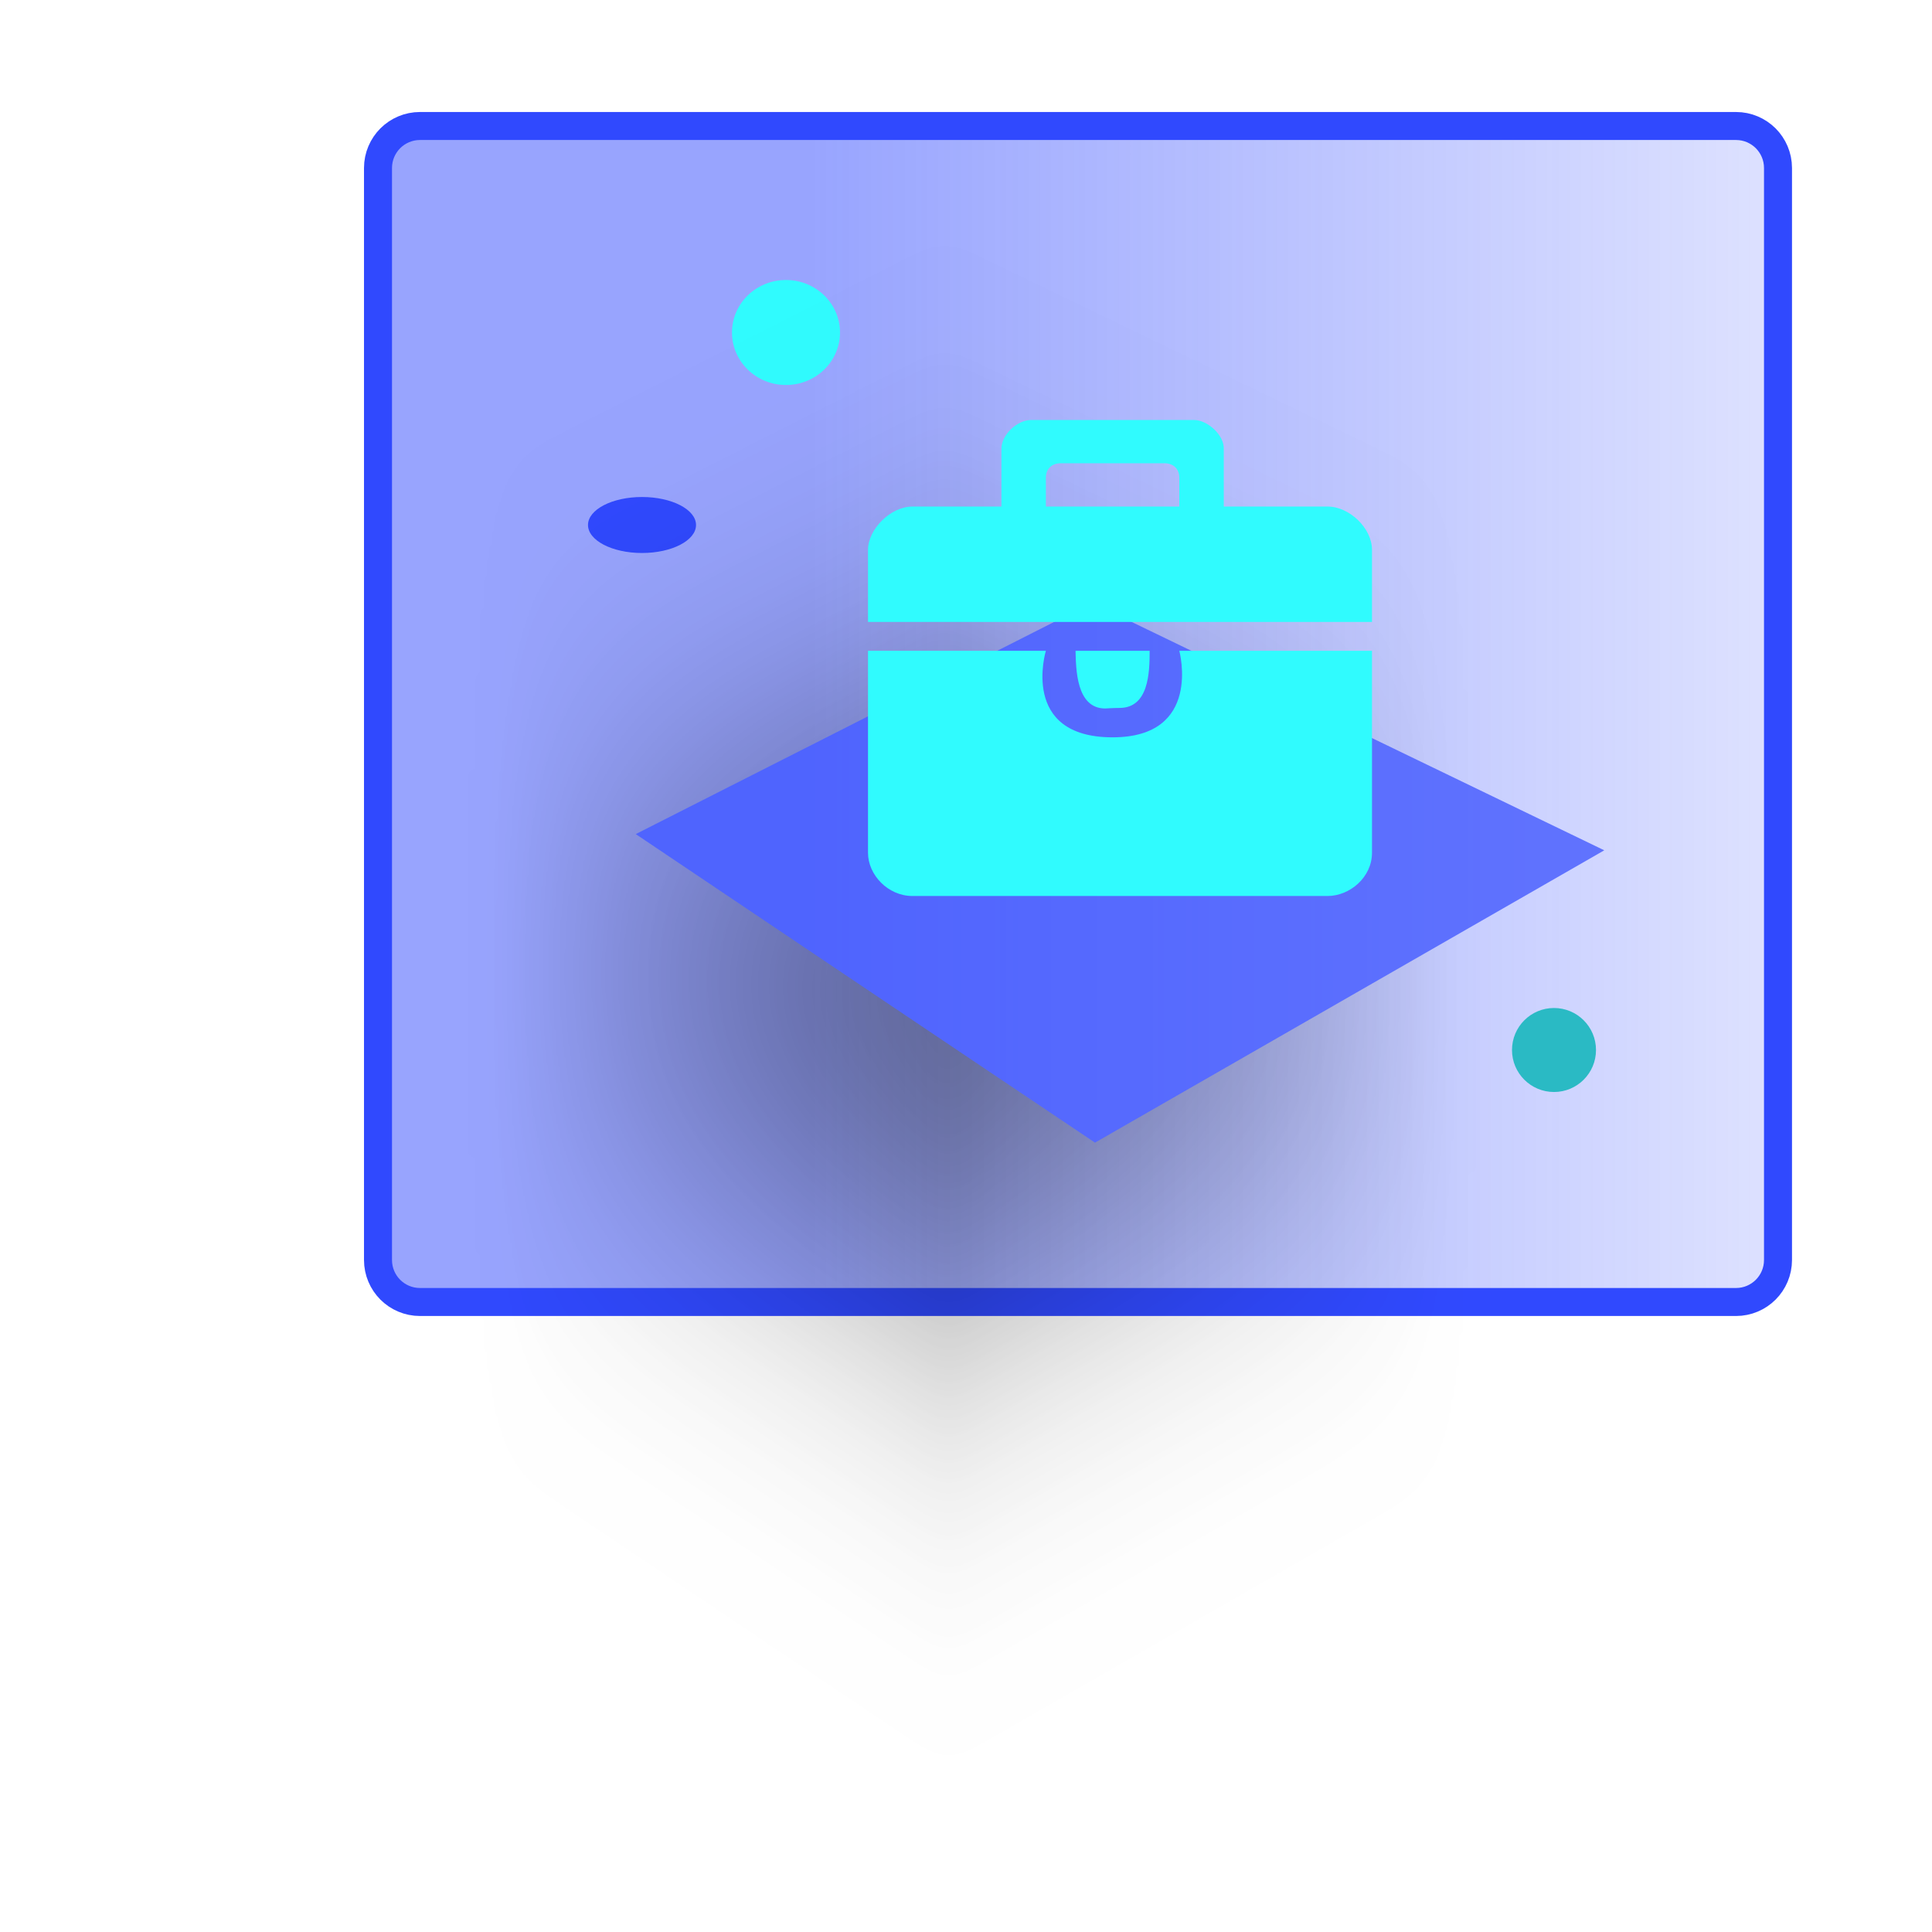
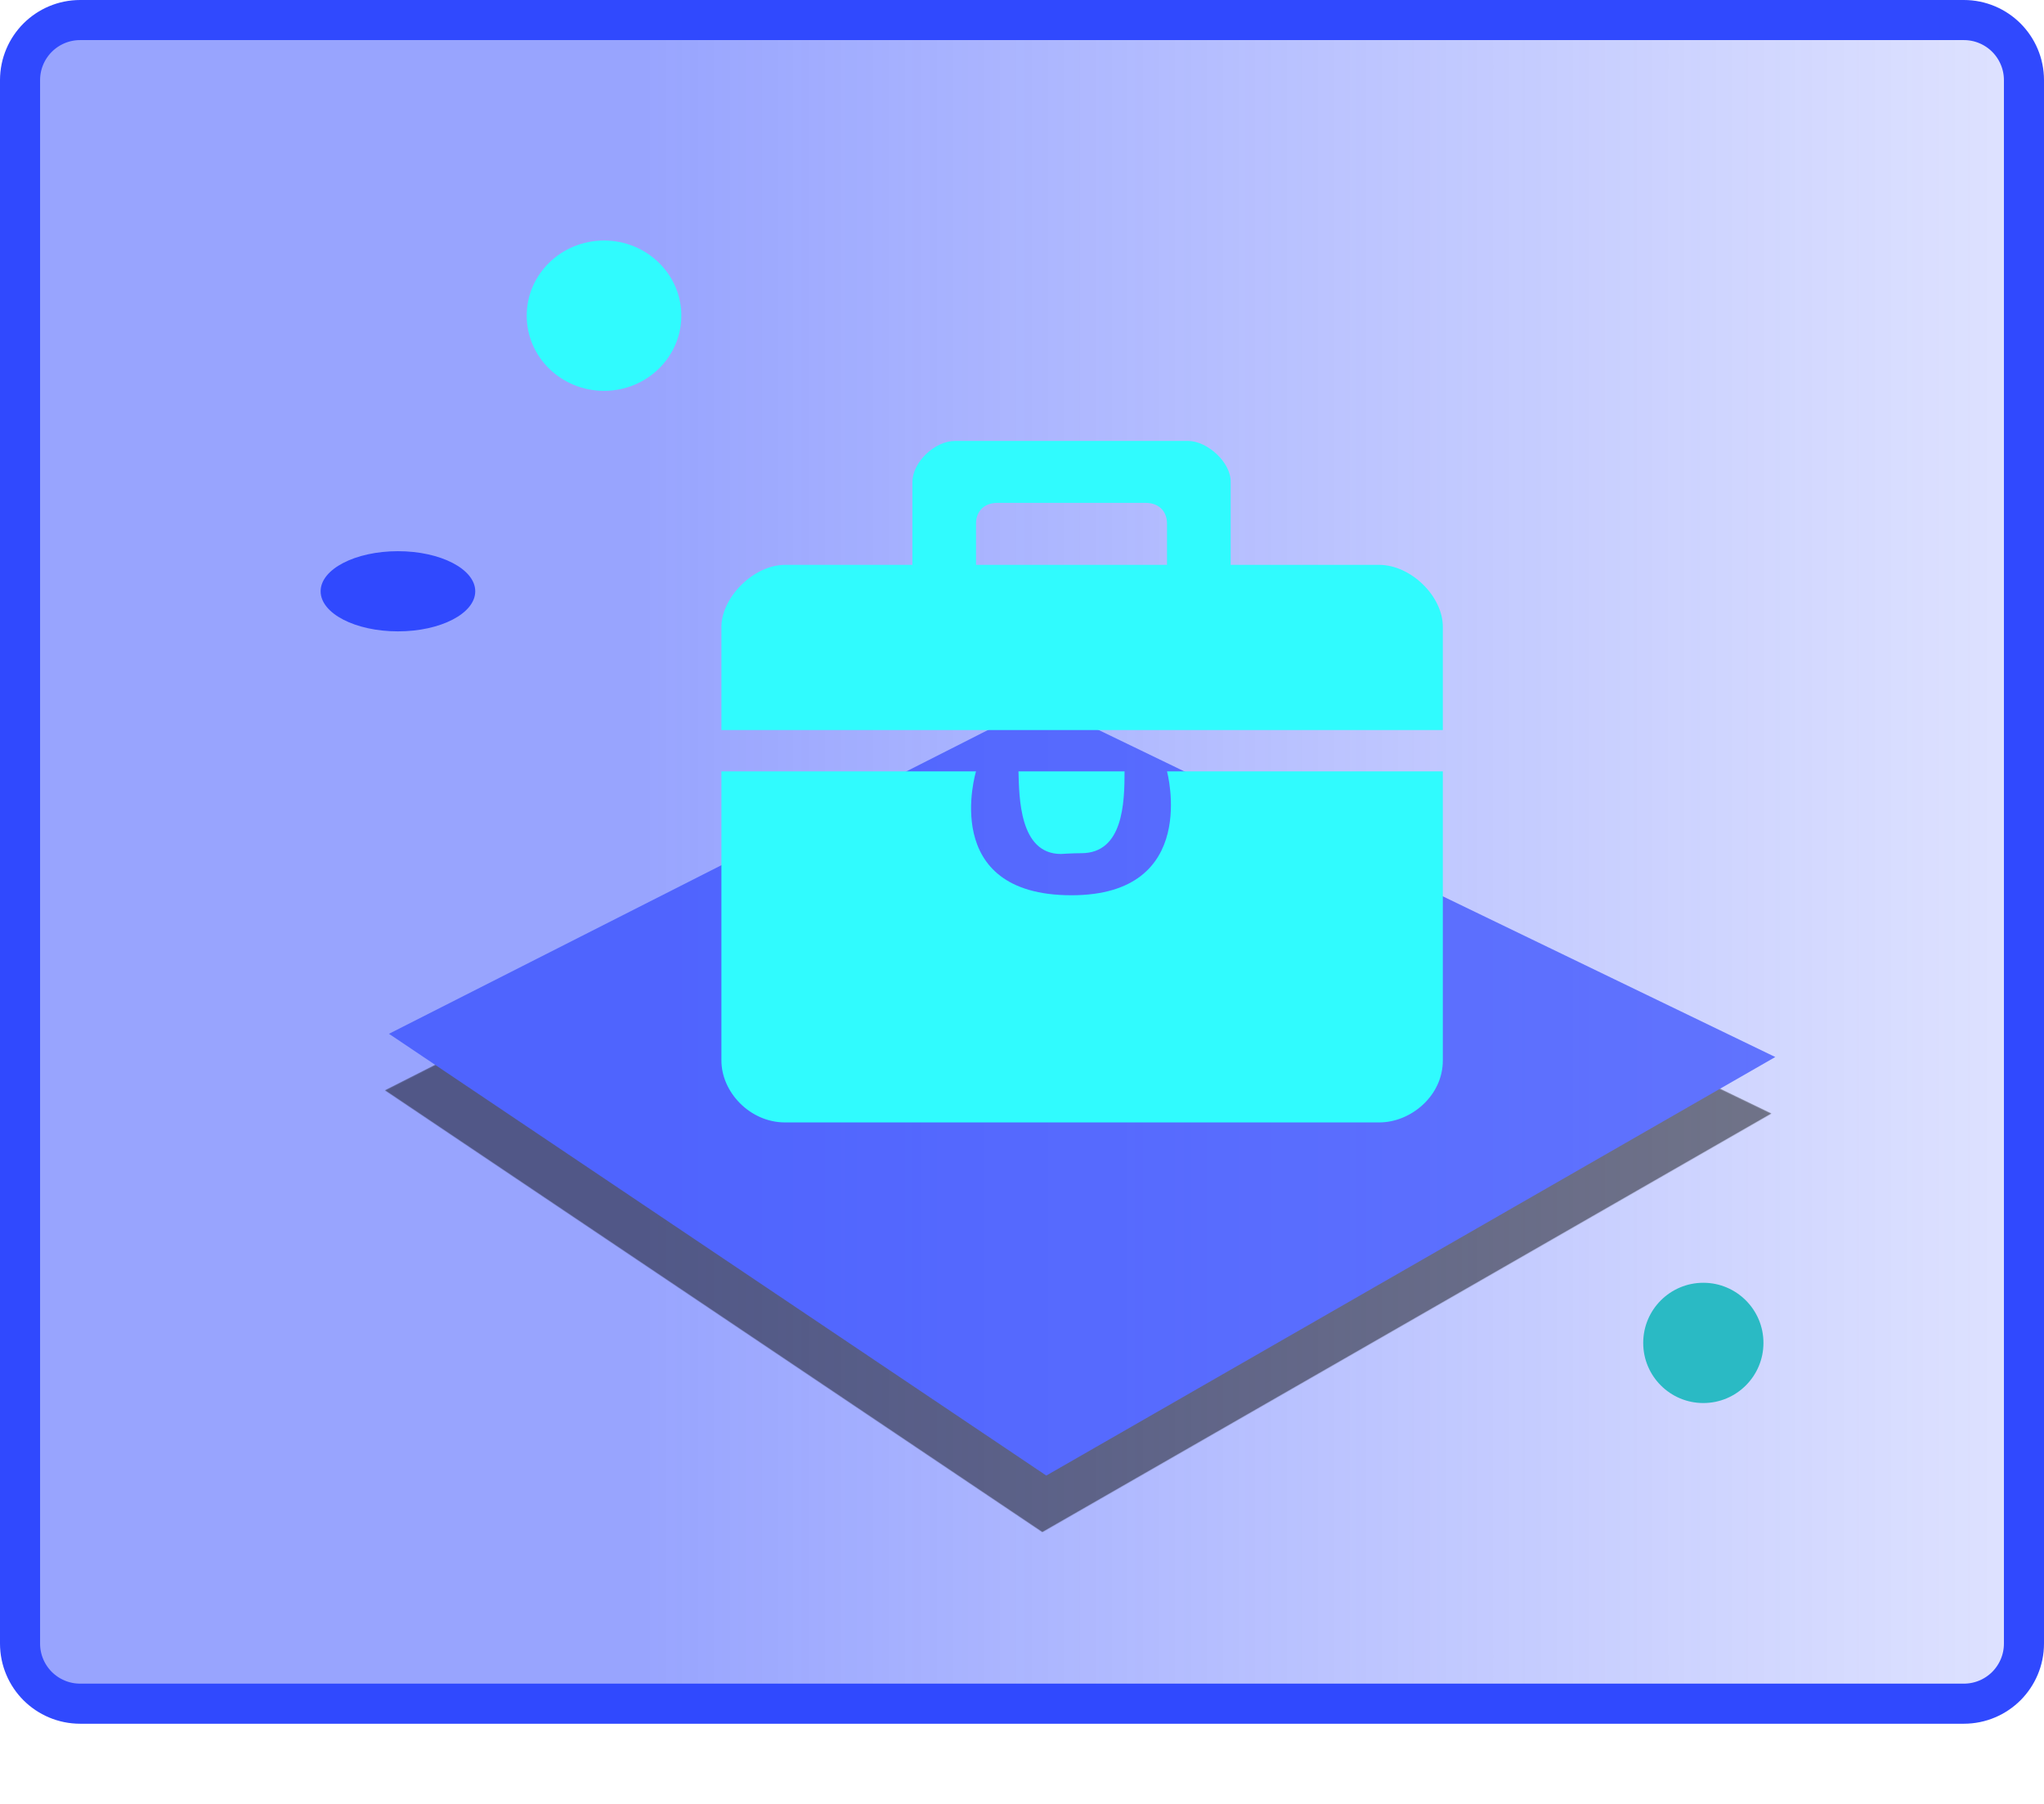
- <svg xmlns="http://www.w3.org/2000/svg" xmlns:xlink="http://www.w3.org/1999/xlink" width="69px" height="69px" viewBox="0 0 69 69" version="1.1">
+ <svg xmlns="http://www.w3.org/2000/svg" xmlns:xlink="http://www.w3.org/1999/xlink" width="51px" height="45px" viewBox="0 0 51 45" version="1.1">
  <defs>
    <linearGradient x1="104.05%" y1="100%" x2="30.878%" y2="100%" id="linearGradient-1">
      <stop stop-color="#3049FE" stop-opacity="0.14" offset="0%" />
      <stop stop-color="#3049FE" stop-opacity="0.498" offset="100%" />
    </linearGradient>
    <polygon id="path-2" points="19.889 21.224 38.565 13.216 34.512 33.793 15.435 38.941" />
-     <filter x="-93.0%" y="-56.4%" width="285.9%" height="267.2%" filterUnits="objectBoundingBox" id="filter-3">
-       <feOffset dx="0" dy="7" in="SourceAlpha" result="shadowOffsetOuter1" />
-       <feGaussianBlur stdDeviation="6" in="shadowOffsetOuter1" result="shadowBlurOuter1" />
-       <feColorMatrix values="0 0 0 0 0   0 0 0 0 0   0 0 0 0 0  0 0 0 0.661 0" type="matrix" in="shadowBlurOuter1" />
+     <filter x="-2.2%" y="-1.9%" width="108.6%" height="107.8%" filterUnits="objectBoundingBox" id="filter-3">
+       <feOffset dx="1" dy="1" in="SourceAlpha" result="shadowOffsetOuter1" />
+       <feColorMatrix values="0 0 0 0 0   0 0 0 0 0   0 0 0 0 0  0 0 0 0.661 0" type="matrix" in="shadowOffsetOuter1" />
    </filter>
  </defs>
  <g id="主界面" stroke="none" stroke-width="1" fill="none" fill-rule="evenodd">
-     <g id="主界面菜单效果与图例展开" transform="translate(-1207, -165)">
+     <g id="主界面菜单效果与图例展开" transform="translate(-1220, -169)">
      <g id="编组-24" transform="translate(1220, 169)">
        <path d="M49,0.5 C49.414,0.5 49.789,0.668 50.061,0.939 C50.332,1.211 50.5,1.586 50.5,2 L50.5,2 L50.5,41 C50.5,41.414 50.332,41.789 50.061,42.061 C49.789,42.332 49.414,42.5 49,42.5 L49,42.5 L2,42.5 C1.586,42.5 1.211,42.332 0.939,42.061 C0.668,41.789 0.5,41.414 0.5,41 L0.5,41 L0.5,2 C0.5,1.586 0.668,1.211 0.939,0.939 C1.211,0.668 1.586,0.5 2,0.5 L2,0.5 Z" id="矩形备份-29" stroke="#3049FE" fill="url(#linearGradient-1)" />
        <g id="编组-14备份-5" transform="translate(8, 6)">
          <ellipse id="椭圆形" fill="#30FBFE" cx="7.071" cy="1.875" rx="1.929" ry="1.875" />
          <ellipse id="椭圆形备份-5" fill="#3049FE" cx="1.929" cy="8.75" rx="1.929" ry="1" />
        </g>
        <circle id="椭圆形备份-11" fill="#2ABAC4" cx="42.5" cy="33.5" r="1.5" />
        <g id="矩形备份-21" opacity="0.7" transform="translate(27, 26.07892) rotate(49) translate(-27, -26.07892) ">
          <use fill="black" fill-opacity="1" filter="url(#filter-3)" xlink:href="#path-2" />
          <use fill="#3049FE" fill-rule="evenodd" xlink:href="#path-2" />
        </g>
        <g id="编组备份-2" transform="translate(18, 11)" fill="#30FBFE" fill-rule="nonzero">
          <path d="M12.706,3.091 L12.706,1.03 C12.722,0.54 12.124,0 11.647,0 L5.824,0 C5.335,0 4.765,0.519 4.765,1.03 L4.765,3.091 L1.588,3.091 C0.797,3.091 2.39002245e-05,3.912 2.39002245e-05,4.636 L2.39002245e-05,7.212 L18,7.212 L18,4.636 C18,3.869 17.198,3.091 16.412,3.091 L12.706,3.091 Z M11.118,3.091 L6.353,3.091 L6.353,2.061 C6.353,1.748 6.562,1.545 6.882,1.545 L10.588,1.545 C10.908,1.545 11.118,1.748 11.118,2.061 L11.118,3.091 L11.118,3.091 Z M8.979,10.284 C10.022,10.284 10.059,9.037 10.059,8.242 L7.412,8.242 C7.43,8.882 7.432,10.303 8.471,10.303 C8.471,10.303 8.761,10.284 8.979,10.284 Z M11.118,8.242 C11.118,8.242 11.957,11.333 8.735,11.333 C5.409,11.333 6.353,8.242 6.353,8.242 L0,8.242 L0,15.455 C0,16.246 0.714,17 1.588,17 L16.412,17 C17.207,17 18,16.333 18,15.455 L18,8.242 L11.118,8.242 Z" id="形状" />
        </g>
      </g>
    </g>
  </g>
</svg>
